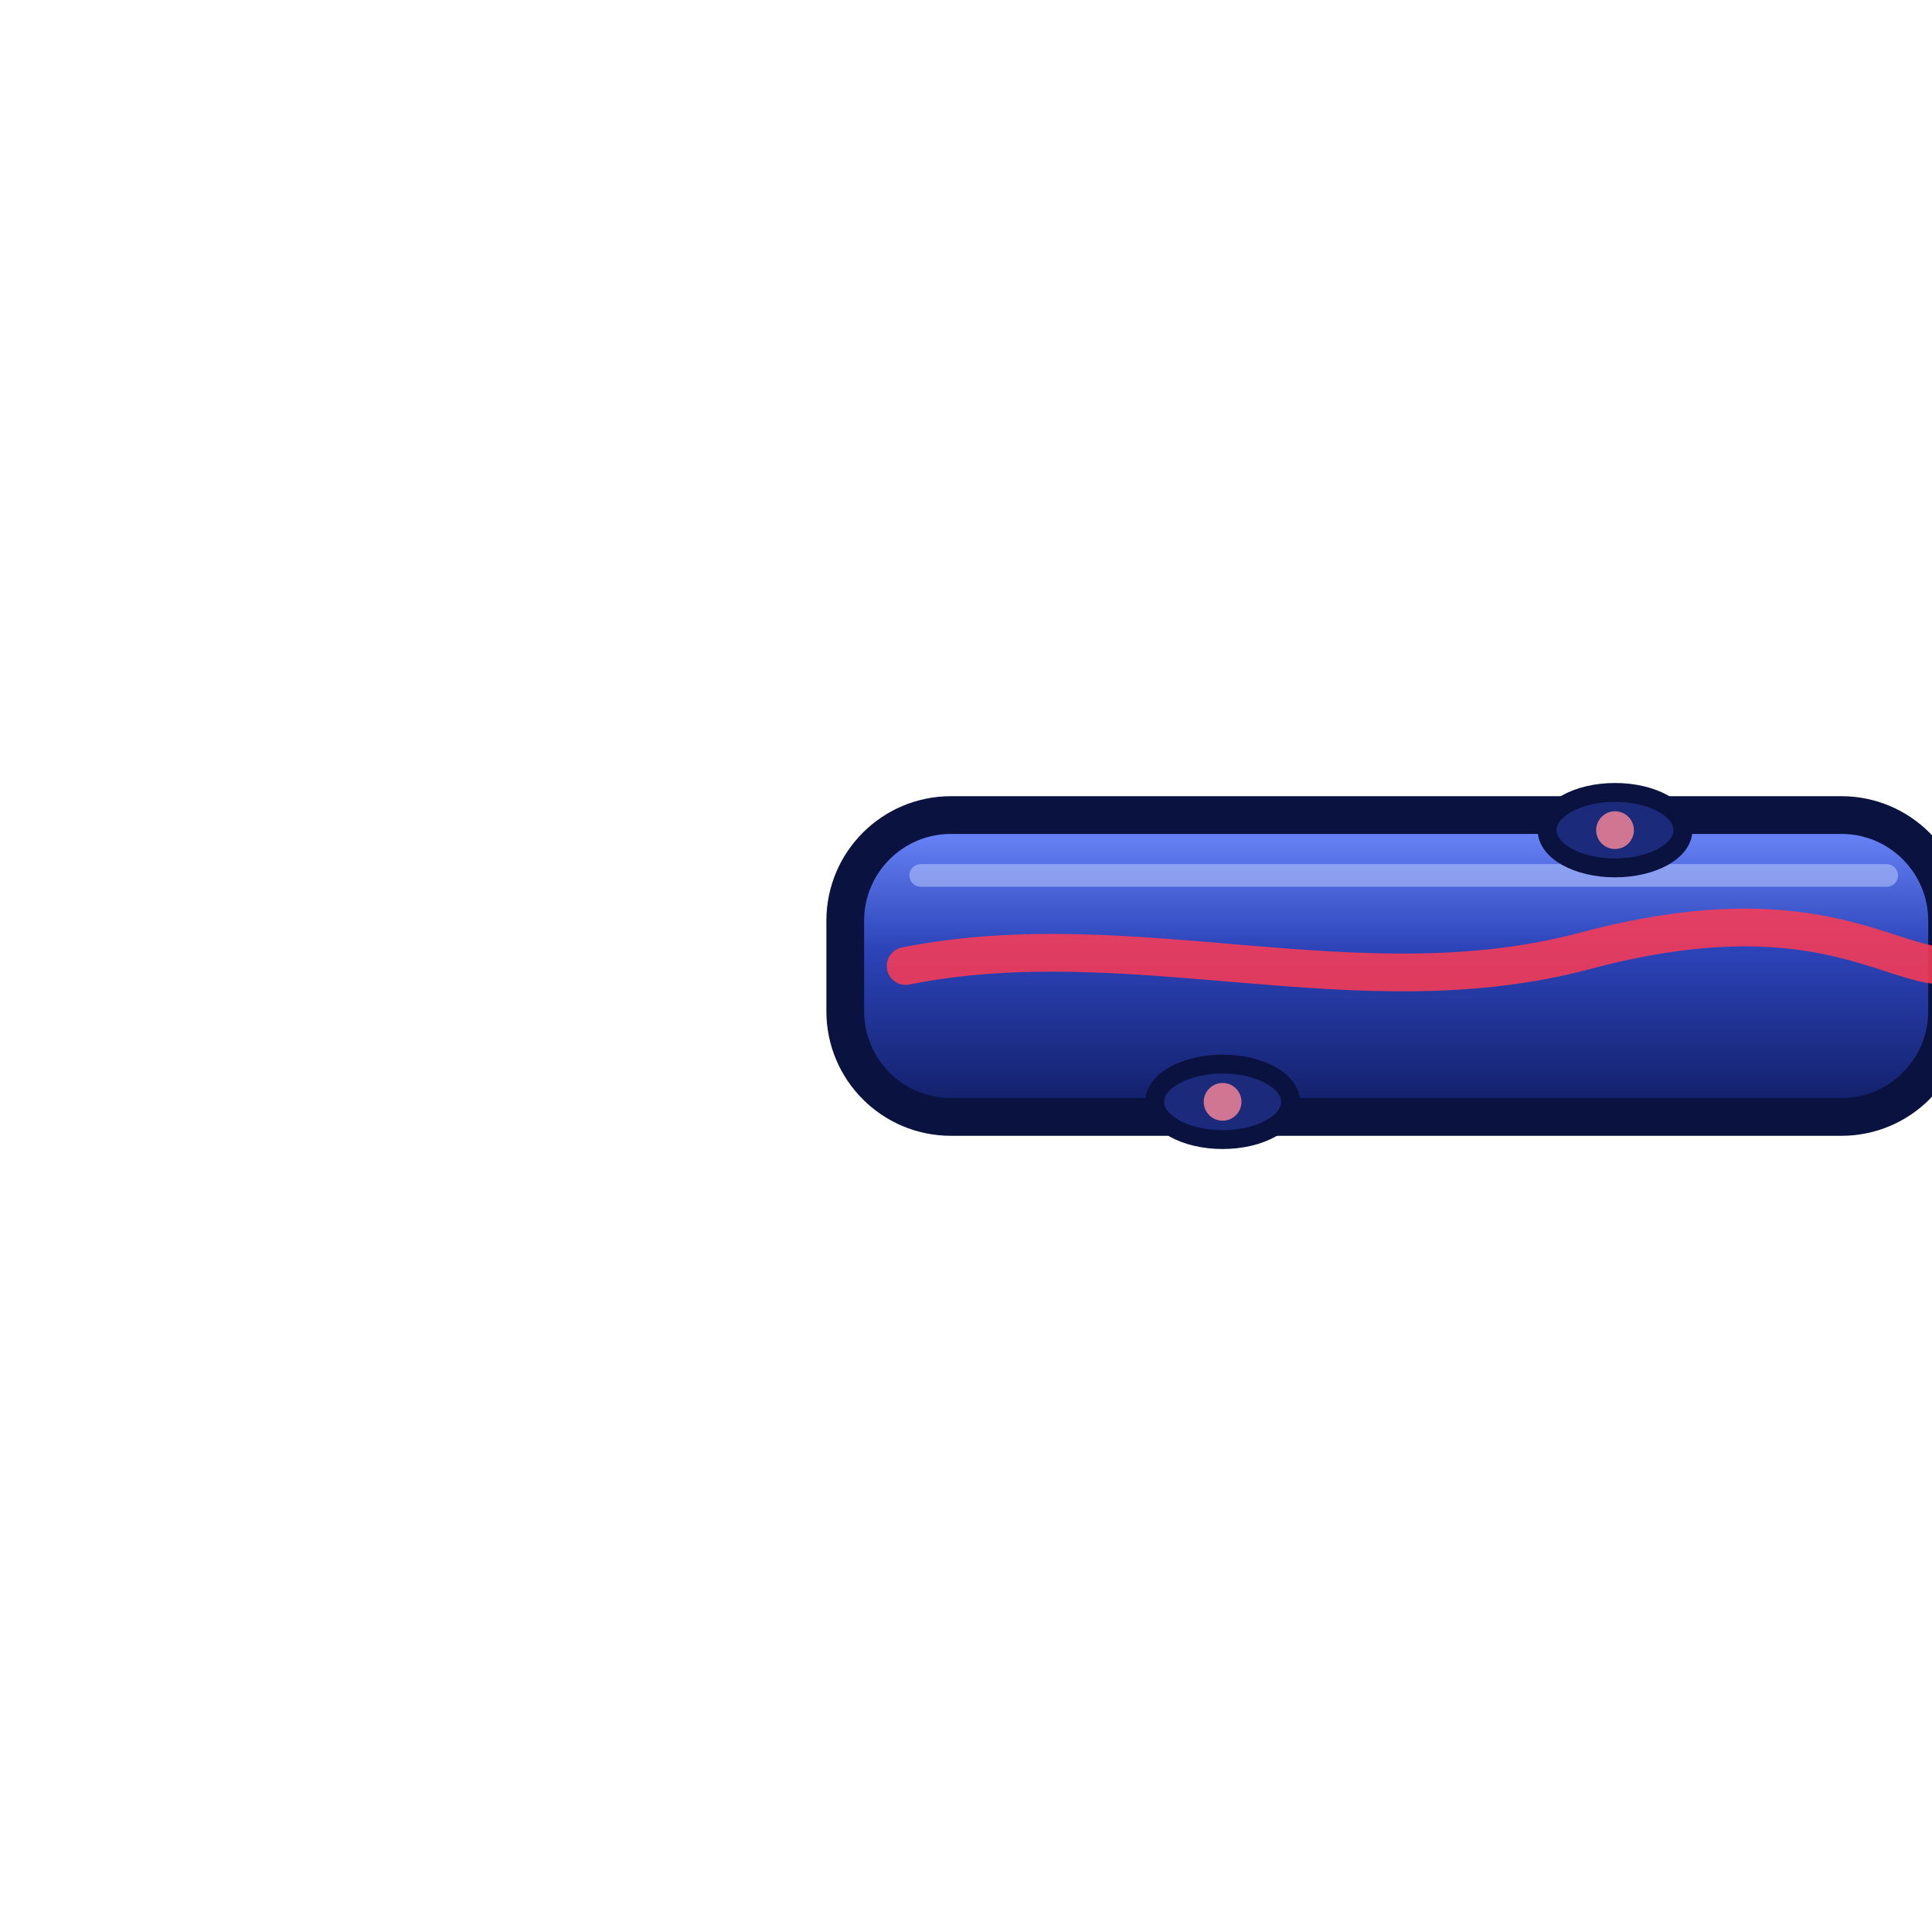
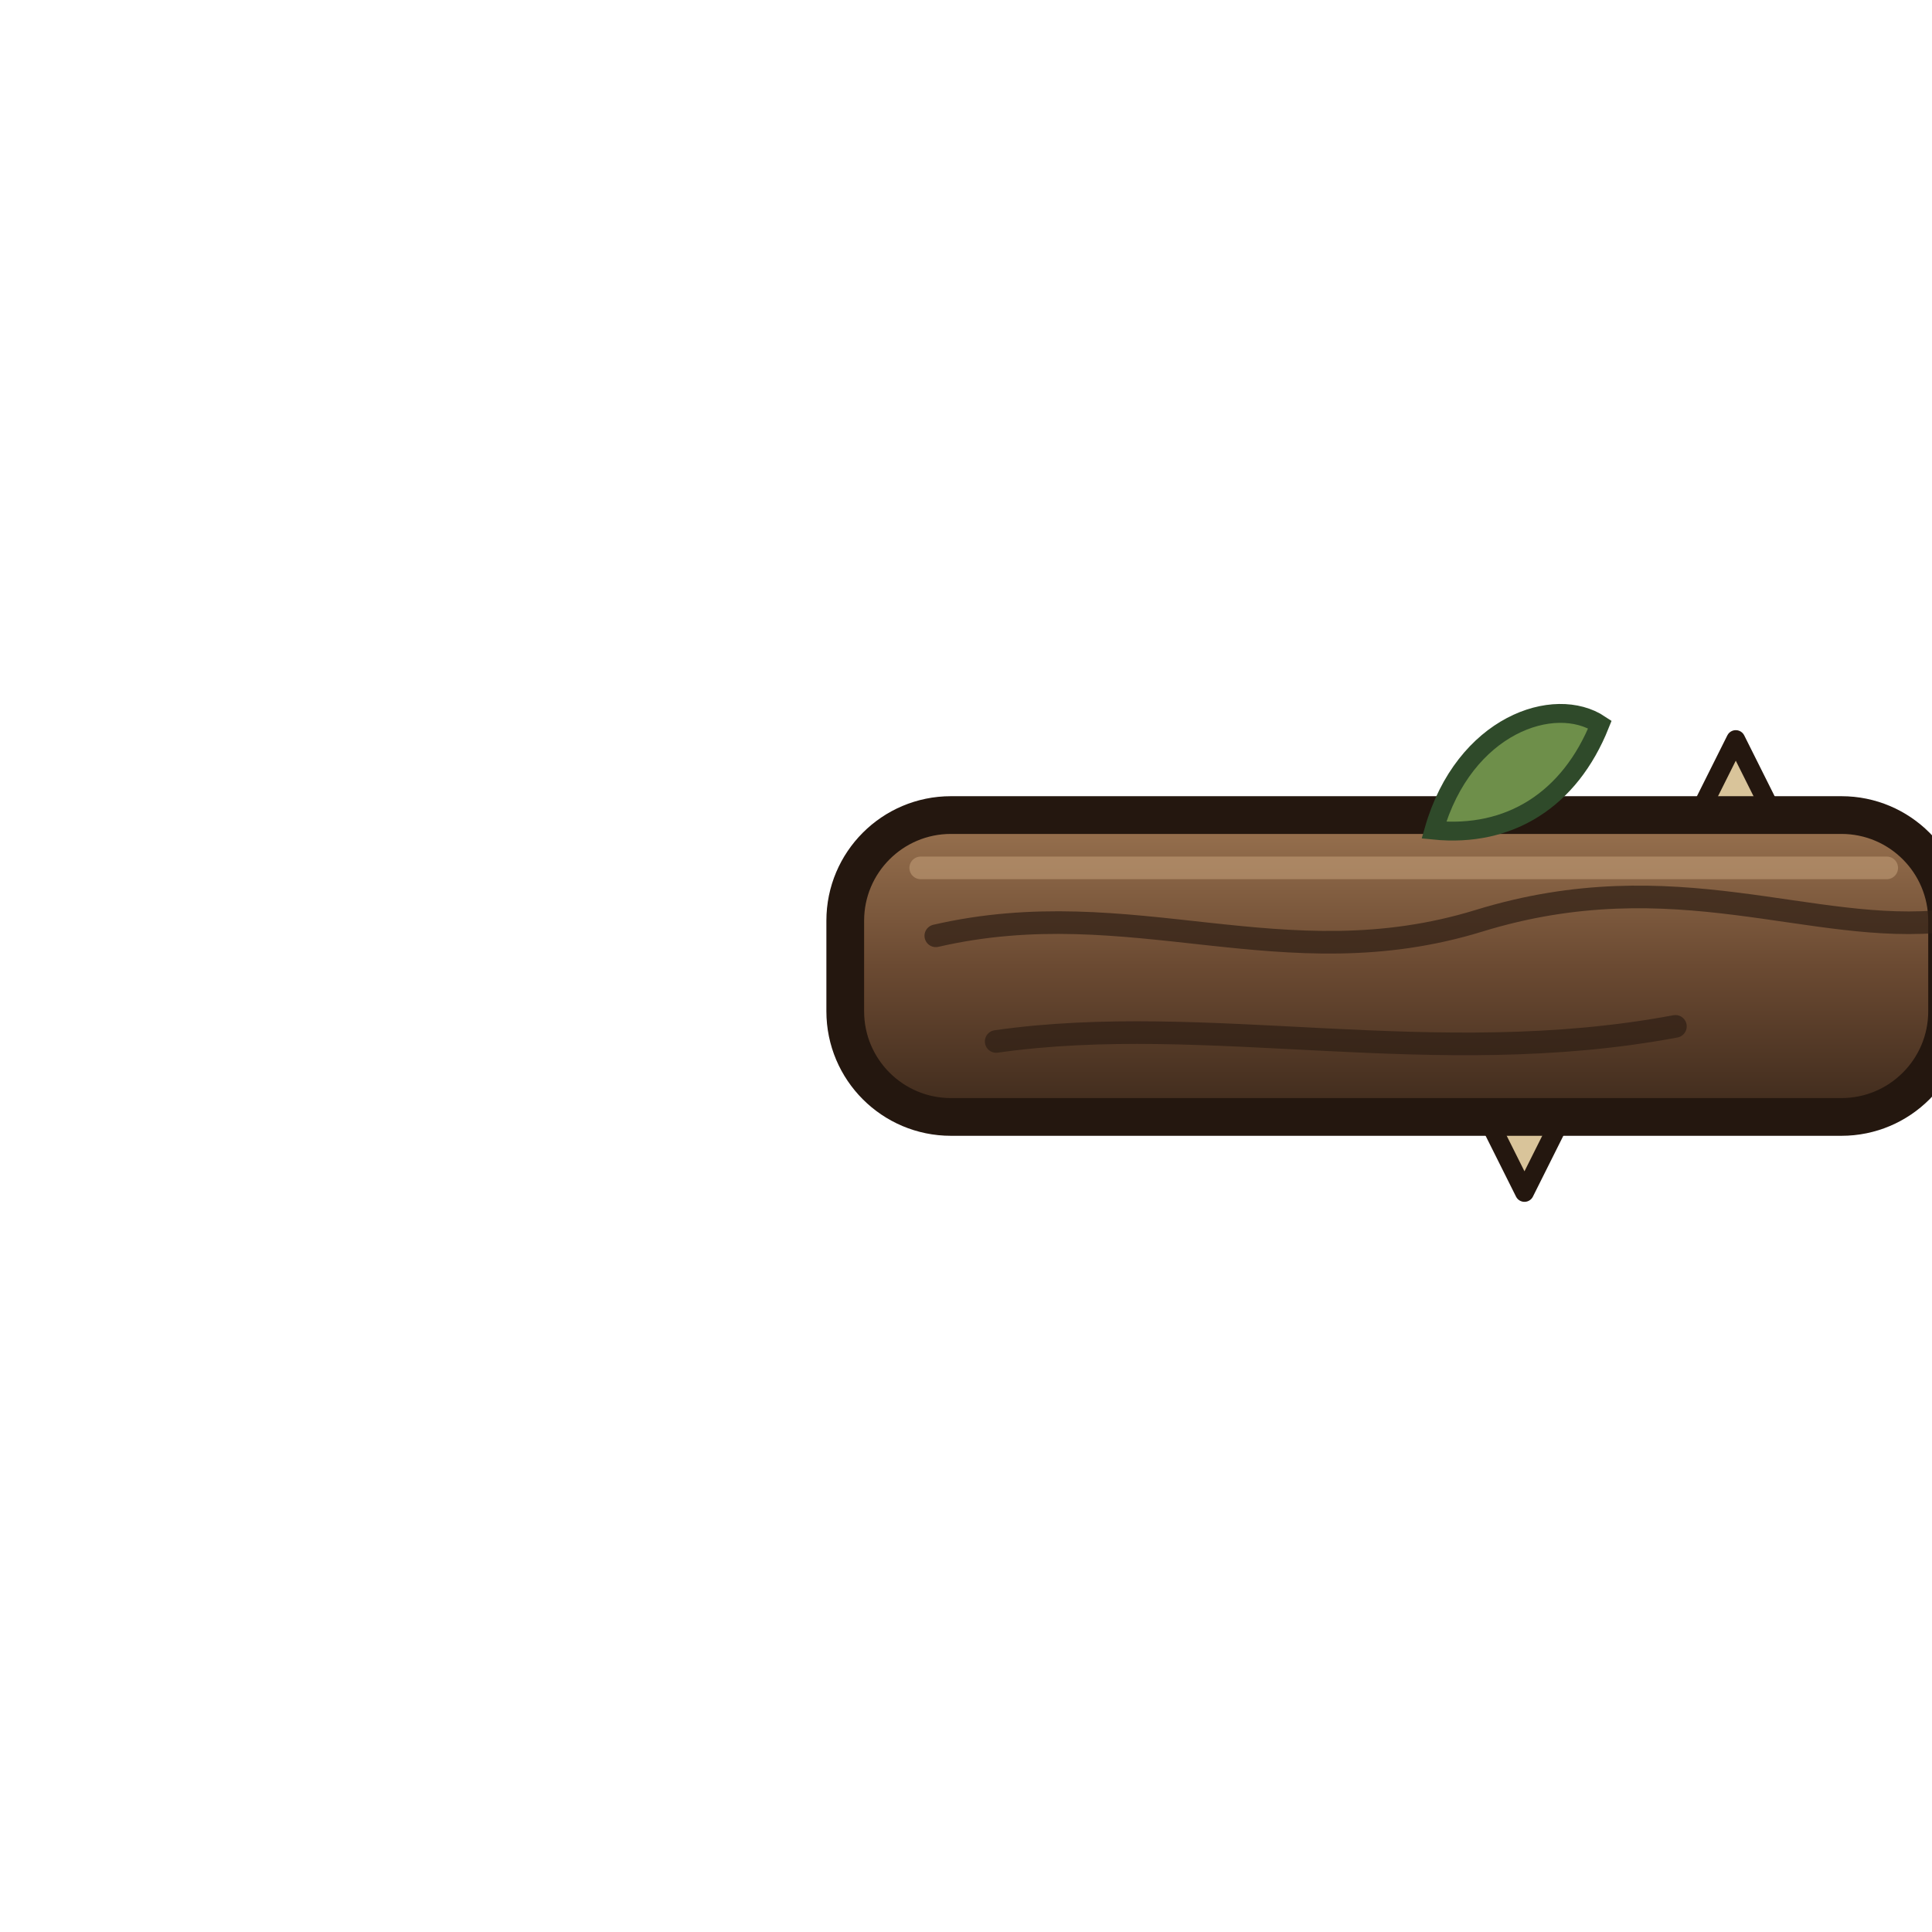
<svg xmlns="http://www.w3.org/2000/svg" viewBox="0 0 256 256" width="256" height="256">
  <defs>
-     <linearGradient id="stem" x1="0" y1="0" x2="0" y2="1">
-       <stop offset="0" stop-color="#6f8cff" />
-       <stop offset="0.45" stop-color="#2c43b8" />
-       <stop offset="1" stop-color="#101d63" />
+     <linearGradient id="bark" x1="0" y1="0" x2="0" y2="1">
+       <stop offset="0" stop-color="#9a7350" />
+       <stop offset="0.5" stop-color="#6b4a32" />
+       <stop offset="1" stop-color="#3e2a1c" />
    </linearGradient>
  </defs>
-   <rect x="112" y="108" width="146" height="40" rx="14" fill="url(#stem)" stroke="#0a1240" stroke-width="5" />
-   <path d="M120,128 C150,122 180,134 210,126 S250,128 258,128" fill="none" stroke="#ff3b52" stroke-width="5" stroke-linecap="round" opacity="0.85" />
-   <path d="M122,116 H250" stroke="#b9c8ff" stroke-width="3" stroke-linecap="round" opacity="0.55" />
-   <g fill="#1b2a7a" stroke="#0a1240" stroke-width="2.5">
-     <ellipse cx="162" cy="146" rx="9" ry="5" />
-     <ellipse cx="214" cy="110" rx="9" ry="5" />
+   <g fill="#d9c49a" stroke="#24170f" stroke-width="2.5" stroke-linejoin="round">
+     <path d="M224,110 L230,98 L236,110 Z" />
+     <path d="M196,146 L202,158 L208,146 Z" />
  </g>
-   <g fill="#ff8a98" opacity="0.8">
-     <circle cx="162" cy="146" r="2.5" />
-     <circle cx="214" cy="110" r="2.5" />
+   <rect x="112" y="108" width="146" height="40" rx="14" fill="url(#bark)" stroke="#24170f" stroke-width="5" />
+   <g fill="none" stroke="#2e1e14" stroke-width="3" stroke-linecap="round" opacity="0.7">
+     <path d="M124,124 C150,118 170,130 196,122 S240,124 258,122" />
+     <path d="M132,138 C160,134 190,142 222,136" />
  </g>
+   <path d="M122,115 H250" stroke="#c4a07a" stroke-width="3" stroke-linecap="round" opacity="0.55" />
+   <path d="M190,110 C194,96 206,92 212,96 C208,106 200,111 190,110 Z" fill="#6e8f4a" stroke="#2f4a2a" stroke-width="2.5" />
</svg>
